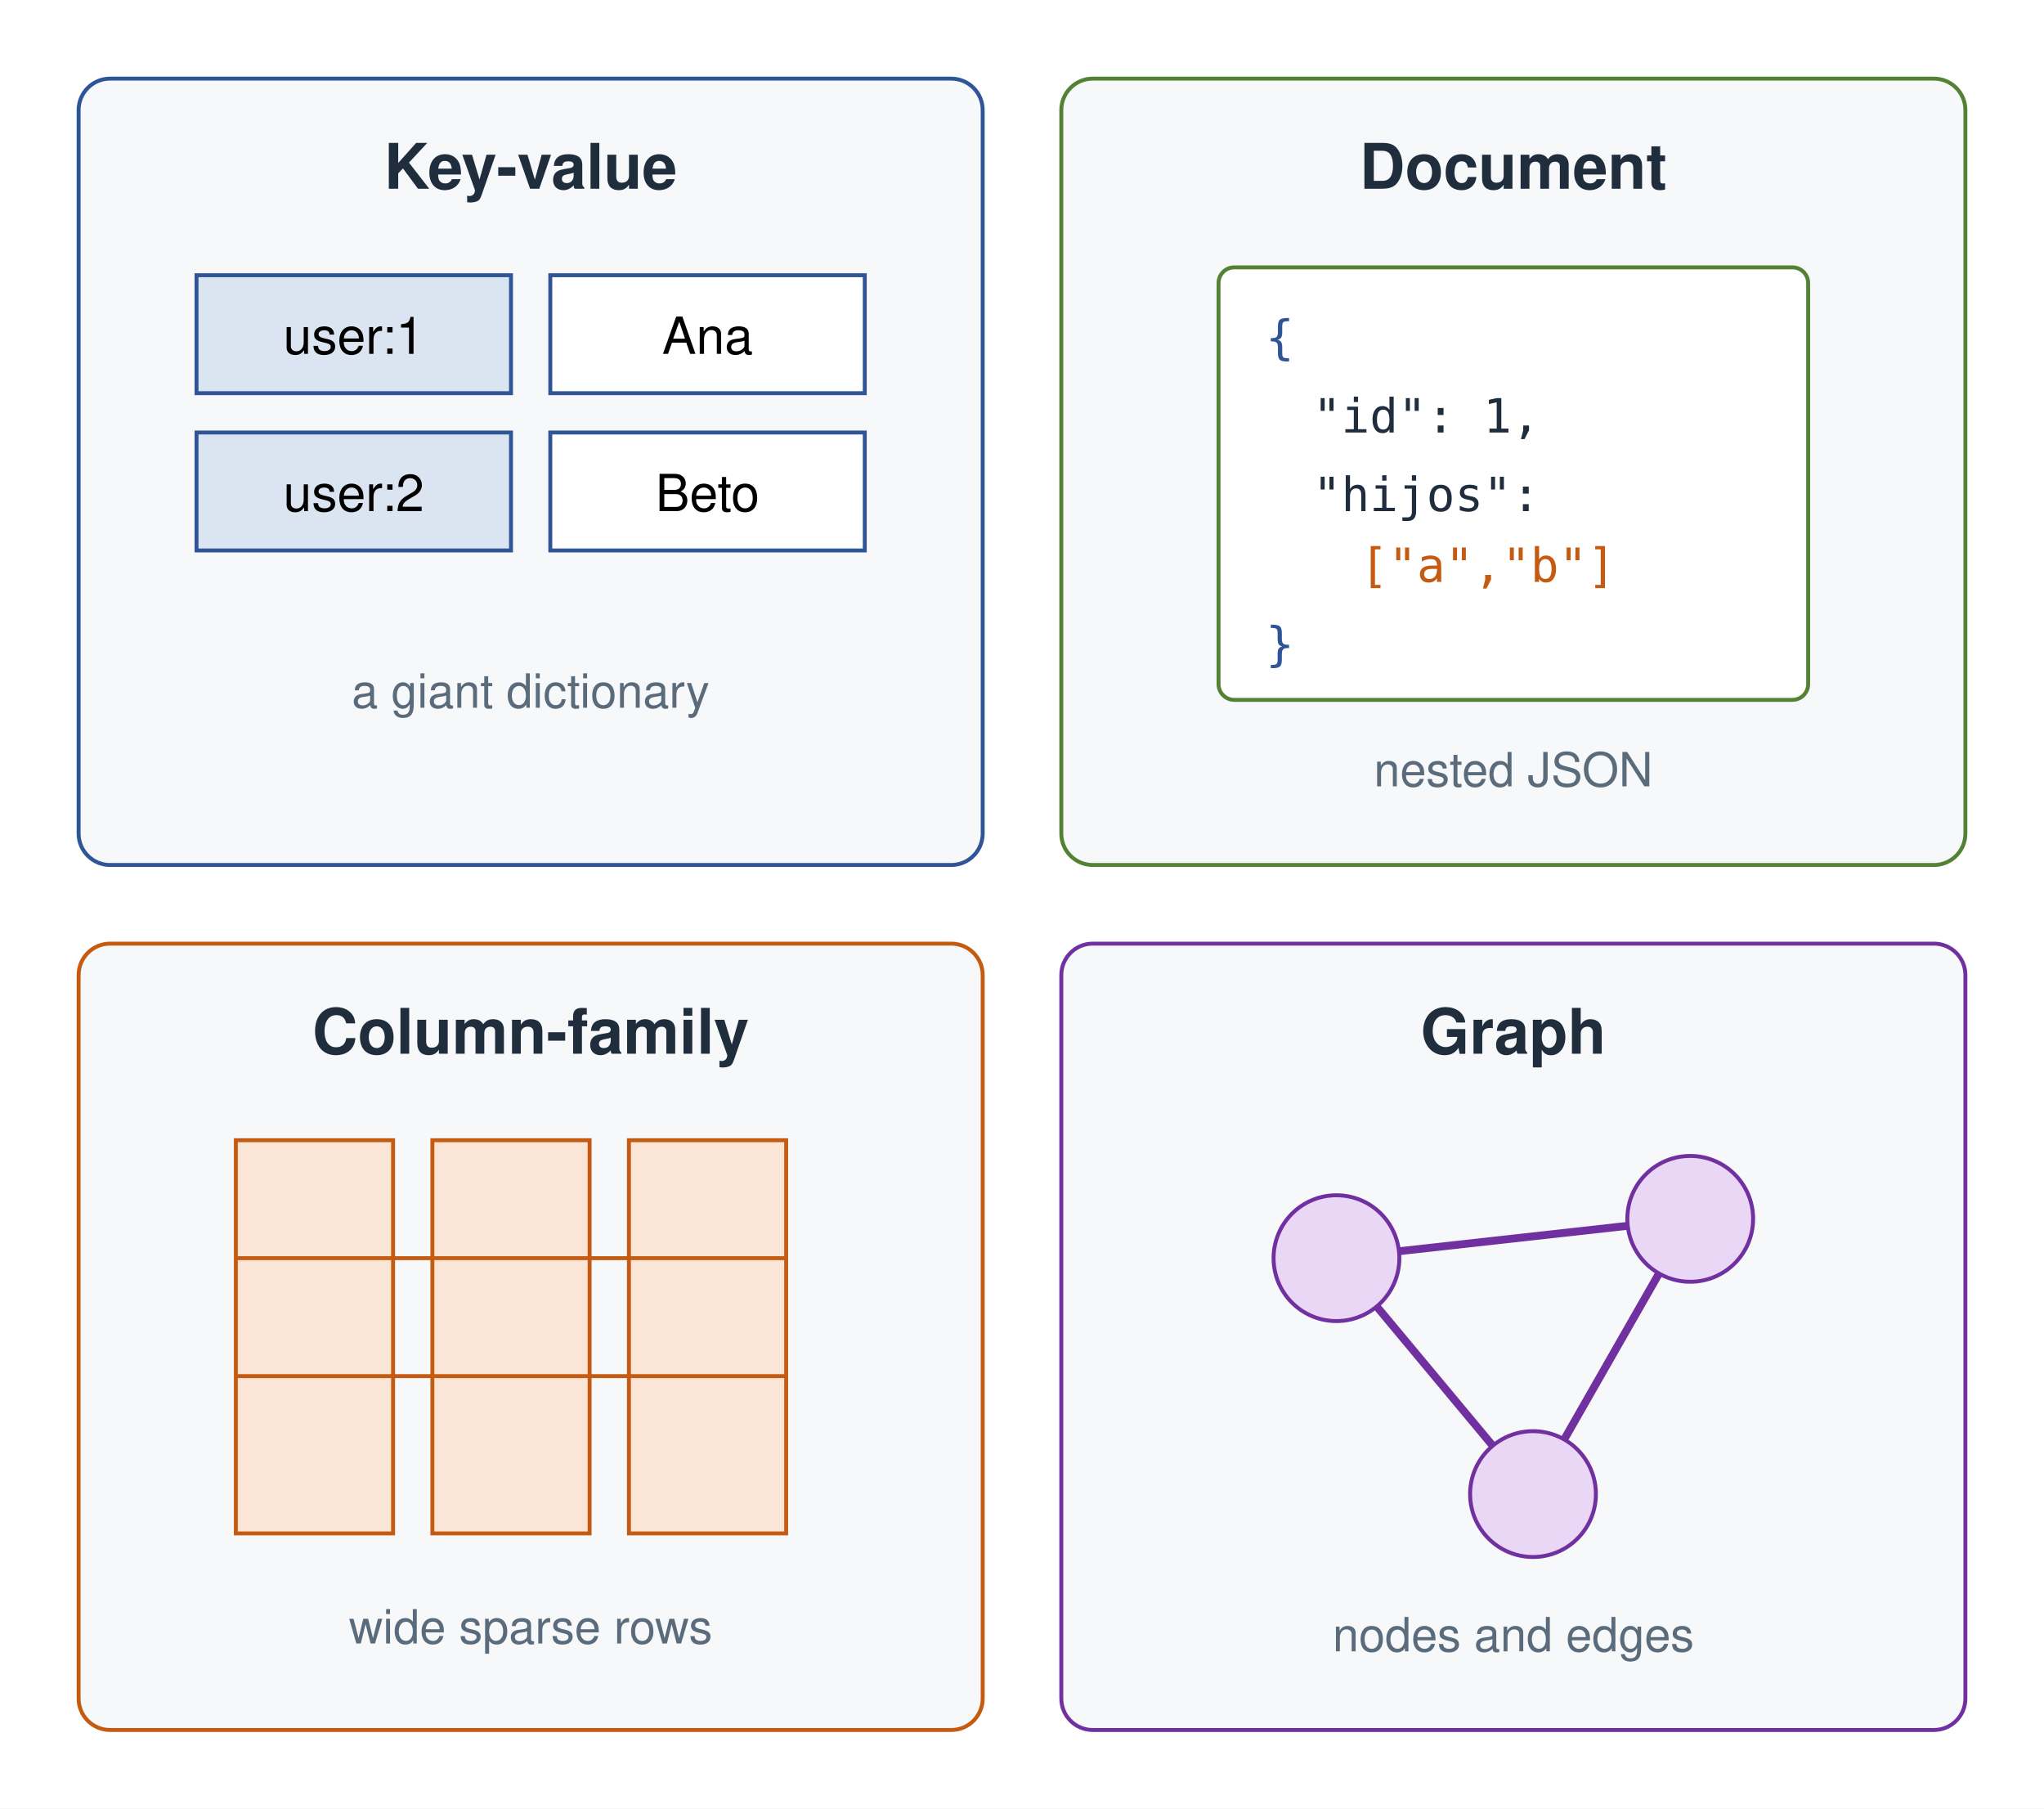
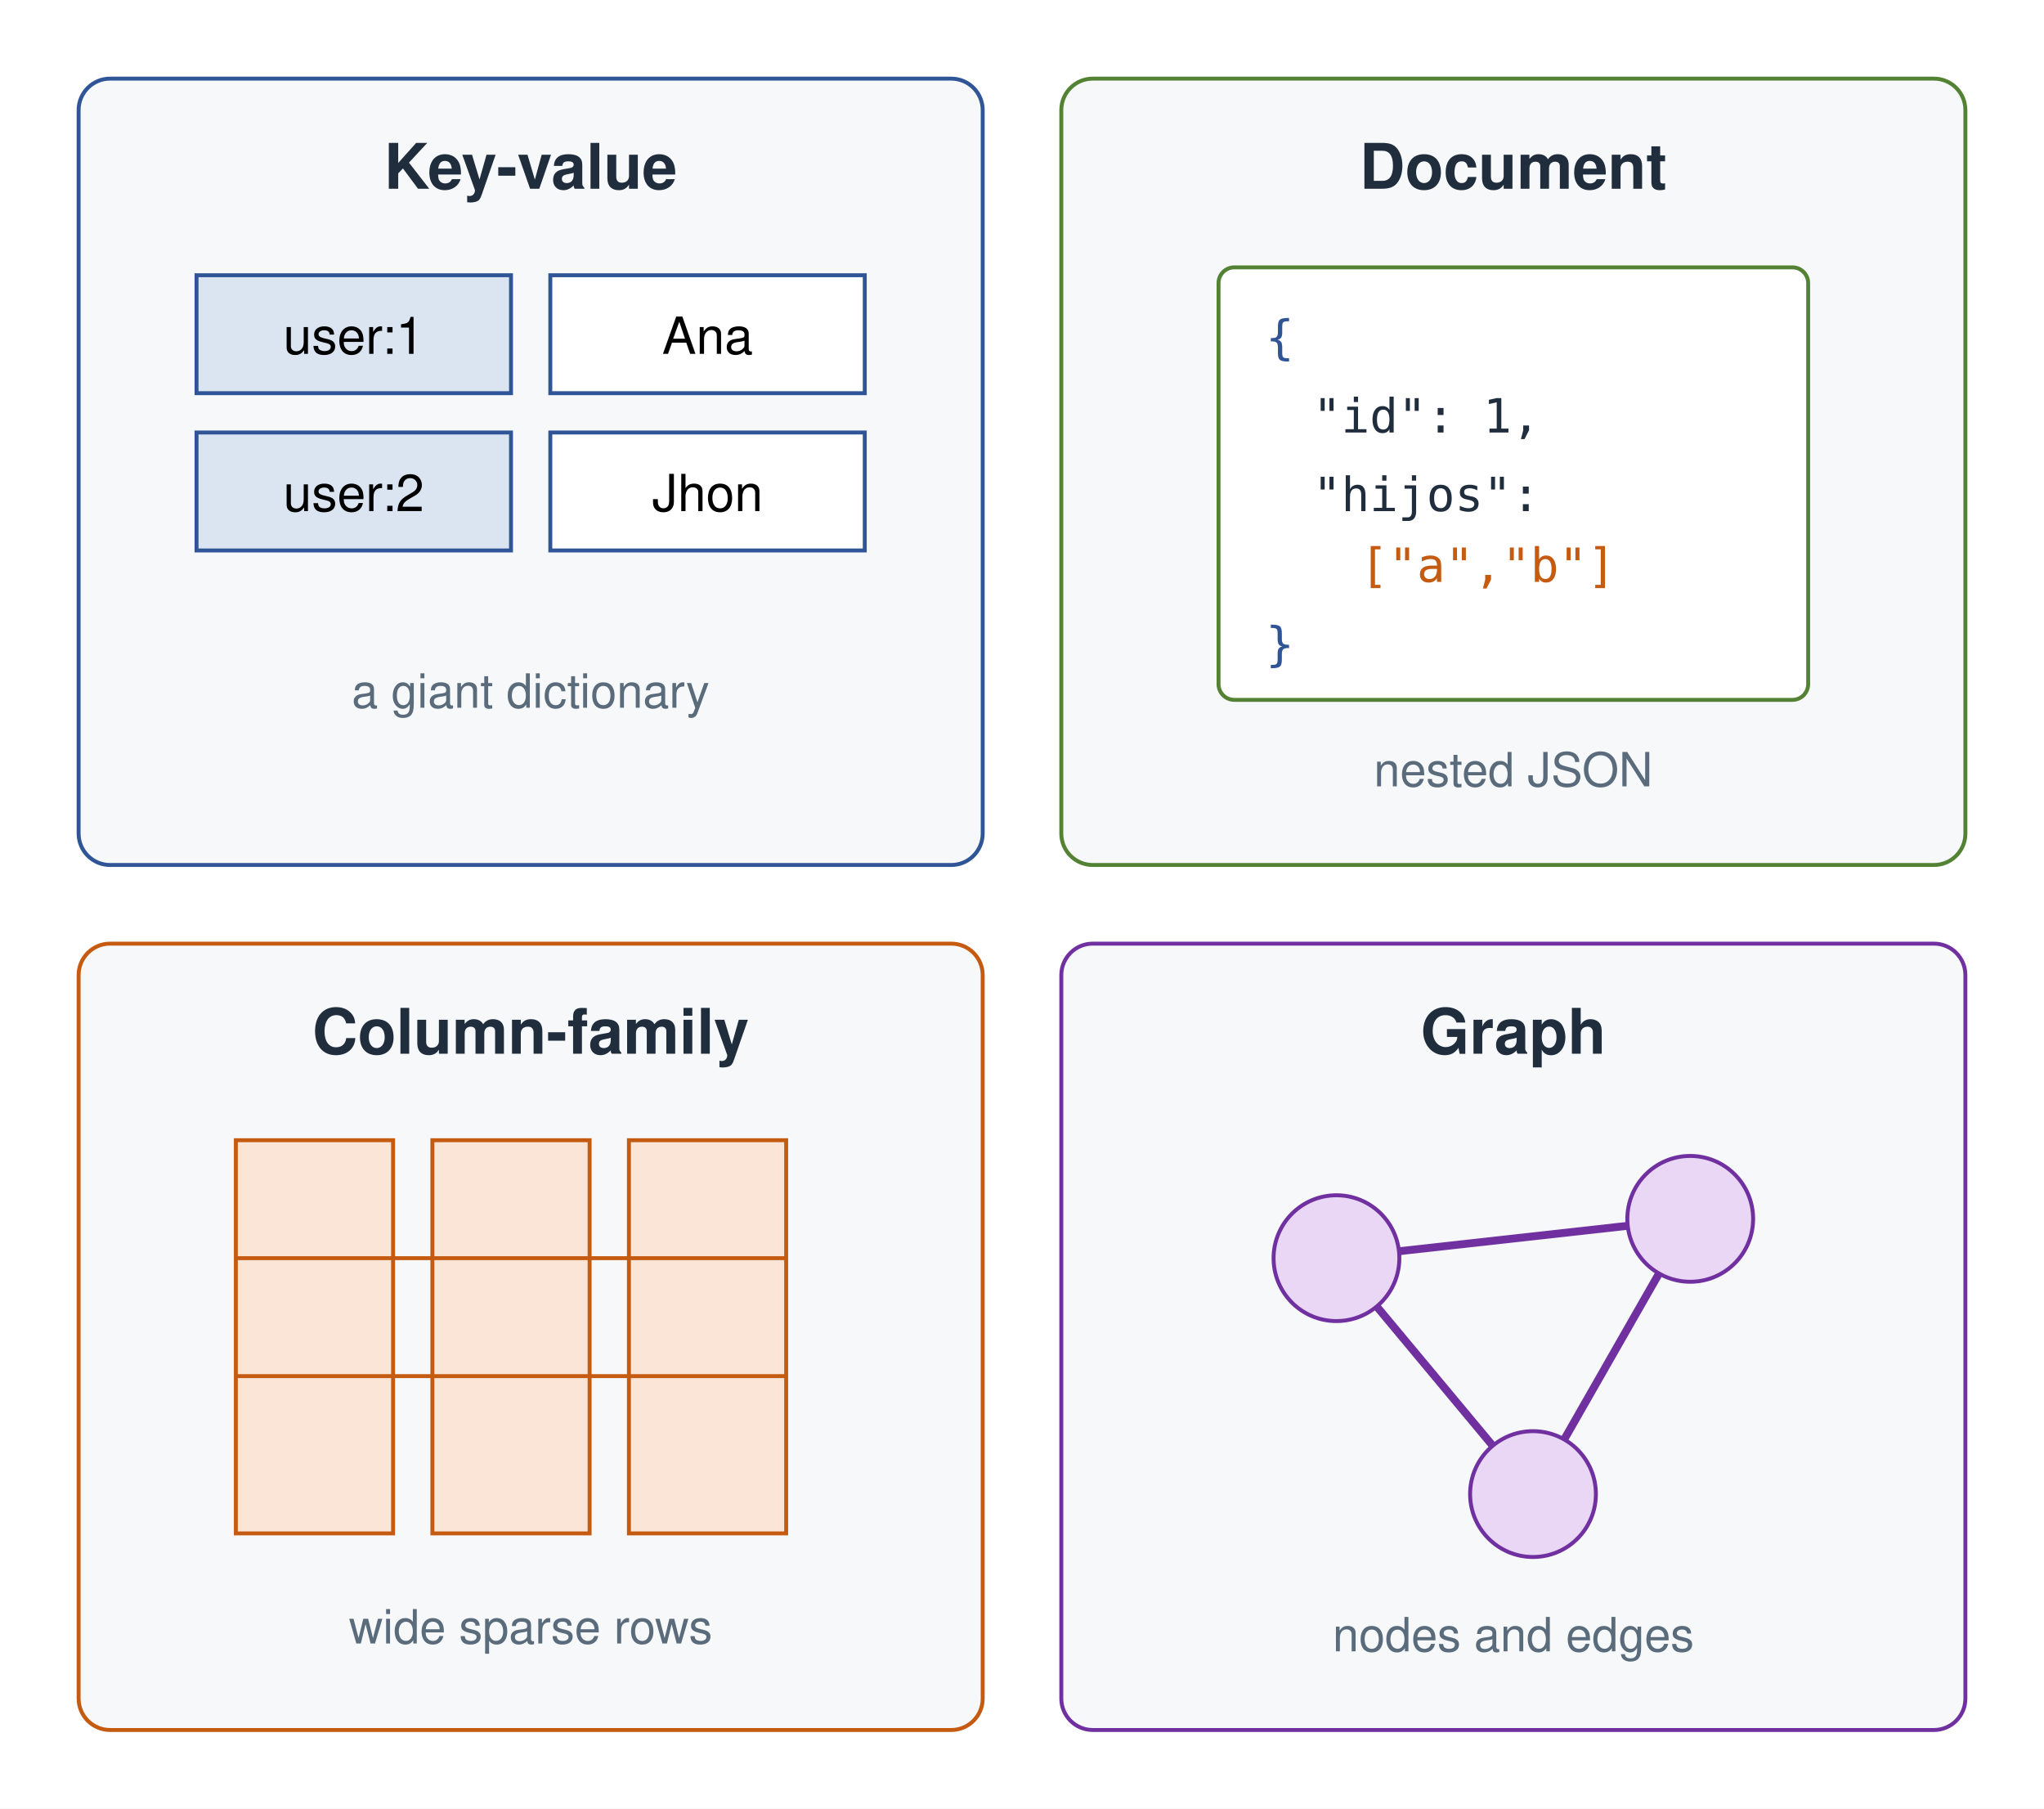
<svg xmlns="http://www.w3.org/2000/svg" viewBox="0 0 520 460" font-family="Helvetica, Arial, sans-serif">
  <rect width="520" height="460" fill="#ffffff" />
  <g transform="translate(20,20)">
    <rect x="0" y="0" width="230" height="200" rx="8" fill="#f6f8fa" stroke="#2f5597" />
    <text x="115" y="28" text-anchor="middle" font-size="16" font-weight="bold" fill="#1f2d3d">Key-value</text>
    <rect x="30" y="50" width="80" height="30" fill="#dbe5f1" stroke="#2f5597" />
    <text x="70" y="70" text-anchor="middle" font-size="13">user:1</text>
    <rect x="120" y="50" width="80" height="30" fill="#ffffff" stroke="#2f5597" />
    <text x="160" y="70" text-anchor="middle" font-size="13">Ana</text>
    <rect x="30" y="90" width="80" height="30" fill="#dbe5f1" stroke="#2f5597" />
    <text x="70" y="110" text-anchor="middle" font-size="13">user:2</text>
    <rect x="120" y="90" width="80" height="30" fill="#ffffff" stroke="#2f5597" />
-     <text x="160" y="110" text-anchor="middle" font-size="13">Beto</text>
+     <text x="160" y="110" text-anchor="middle" font-size="13">Jhon</text>
    <text x="115" y="160" text-anchor="middle" font-size="12" fill="#5a6b7b">a giant dictionary</text>
  </g>
  <g transform="translate(270,20)">
    <rect x="0" y="0" width="230" height="200" rx="8" fill="#f6f8fa" stroke="#548235" />
    <text x="115" y="28" text-anchor="middle" font-size="16" font-weight="bold" fill="#1f2d3d">Document</text>
    <rect x="40" y="48" width="150" height="110" rx="4" fill="#ffffff" stroke="#548235" />
    <text x="52" y="70" font-size="12" font-family="monospace" fill="#2f5597">{</text>
    <text x="64" y="90" font-size="12" font-family="monospace" fill="#1f2d3d">"id": 1,</text>
    <text x="64" y="110" font-size="12" font-family="monospace" fill="#1f2d3d">"hijos":</text>
    <text x="76" y="128" font-size="12" font-family="monospace" fill="#c55a11">["a","b"]</text>
    <text x="52" y="148" font-size="12" font-family="monospace" fill="#2f5597">}</text>
    <text x="115" y="180" text-anchor="middle" font-size="12" fill="#5a6b7b">nested JSON</text>
  </g>
  <g transform="translate(20,240)">
    <rect x="0" y="0" width="230" height="200" rx="8" fill="#f6f8fa" stroke="#c55a11" />
    <text x="115" y="28" text-anchor="middle" font-size="16" font-weight="bold" fill="#1f2d3d">Column-family</text>
    <rect x="40" y="50" width="40" height="100" fill="#fbe5d6" stroke="#c55a11" />
    <rect x="90" y="50" width="40" height="100" fill="#fbe5d6" stroke="#c55a11" />
    <rect x="140" y="50" width="40" height="100" fill="#fbe5d6" stroke="#c55a11" />
    <line x1="40" y1="80" x2="180" y2="80" stroke="#c55a11" />
    <line x1="40" y1="110" x2="180" y2="110" stroke="#c55a11" />
    <text x="115" y="178" text-anchor="middle" font-size="12" fill="#5a6b7b">wide sparse rows</text>
  </g>
  <g transform="translate(270,240)">
    <rect x="0" y="0" width="230" height="200" rx="8" fill="#f6f8fa" stroke="#7030a0" />
    <text x="115" y="28" text-anchor="middle" font-size="16" font-weight="bold" fill="#1f2d3d">Graph</text>
    <line x1="70" y1="80" x2="160" y2="70" stroke="#7030a0" stroke-width="2" />
    <line x1="70" y1="80" x2="120" y2="140" stroke="#7030a0" stroke-width="2" />
    <line x1="160" y1="70" x2="120" y2="140" stroke="#7030a0" stroke-width="2" />
    <circle cx="70" cy="80" r="16" fill="#e9d7f5" stroke="#7030a0" />
    <circle cx="160" cy="70" r="16" fill="#e9d7f5" stroke="#7030a0" />
    <circle cx="120" cy="140" r="16" fill="#e9d7f5" stroke="#7030a0" />
    <text x="115" y="180" text-anchor="middle" font-size="12" fill="#5a6b7b">nodes and edges</text>
  </g>
</svg>
